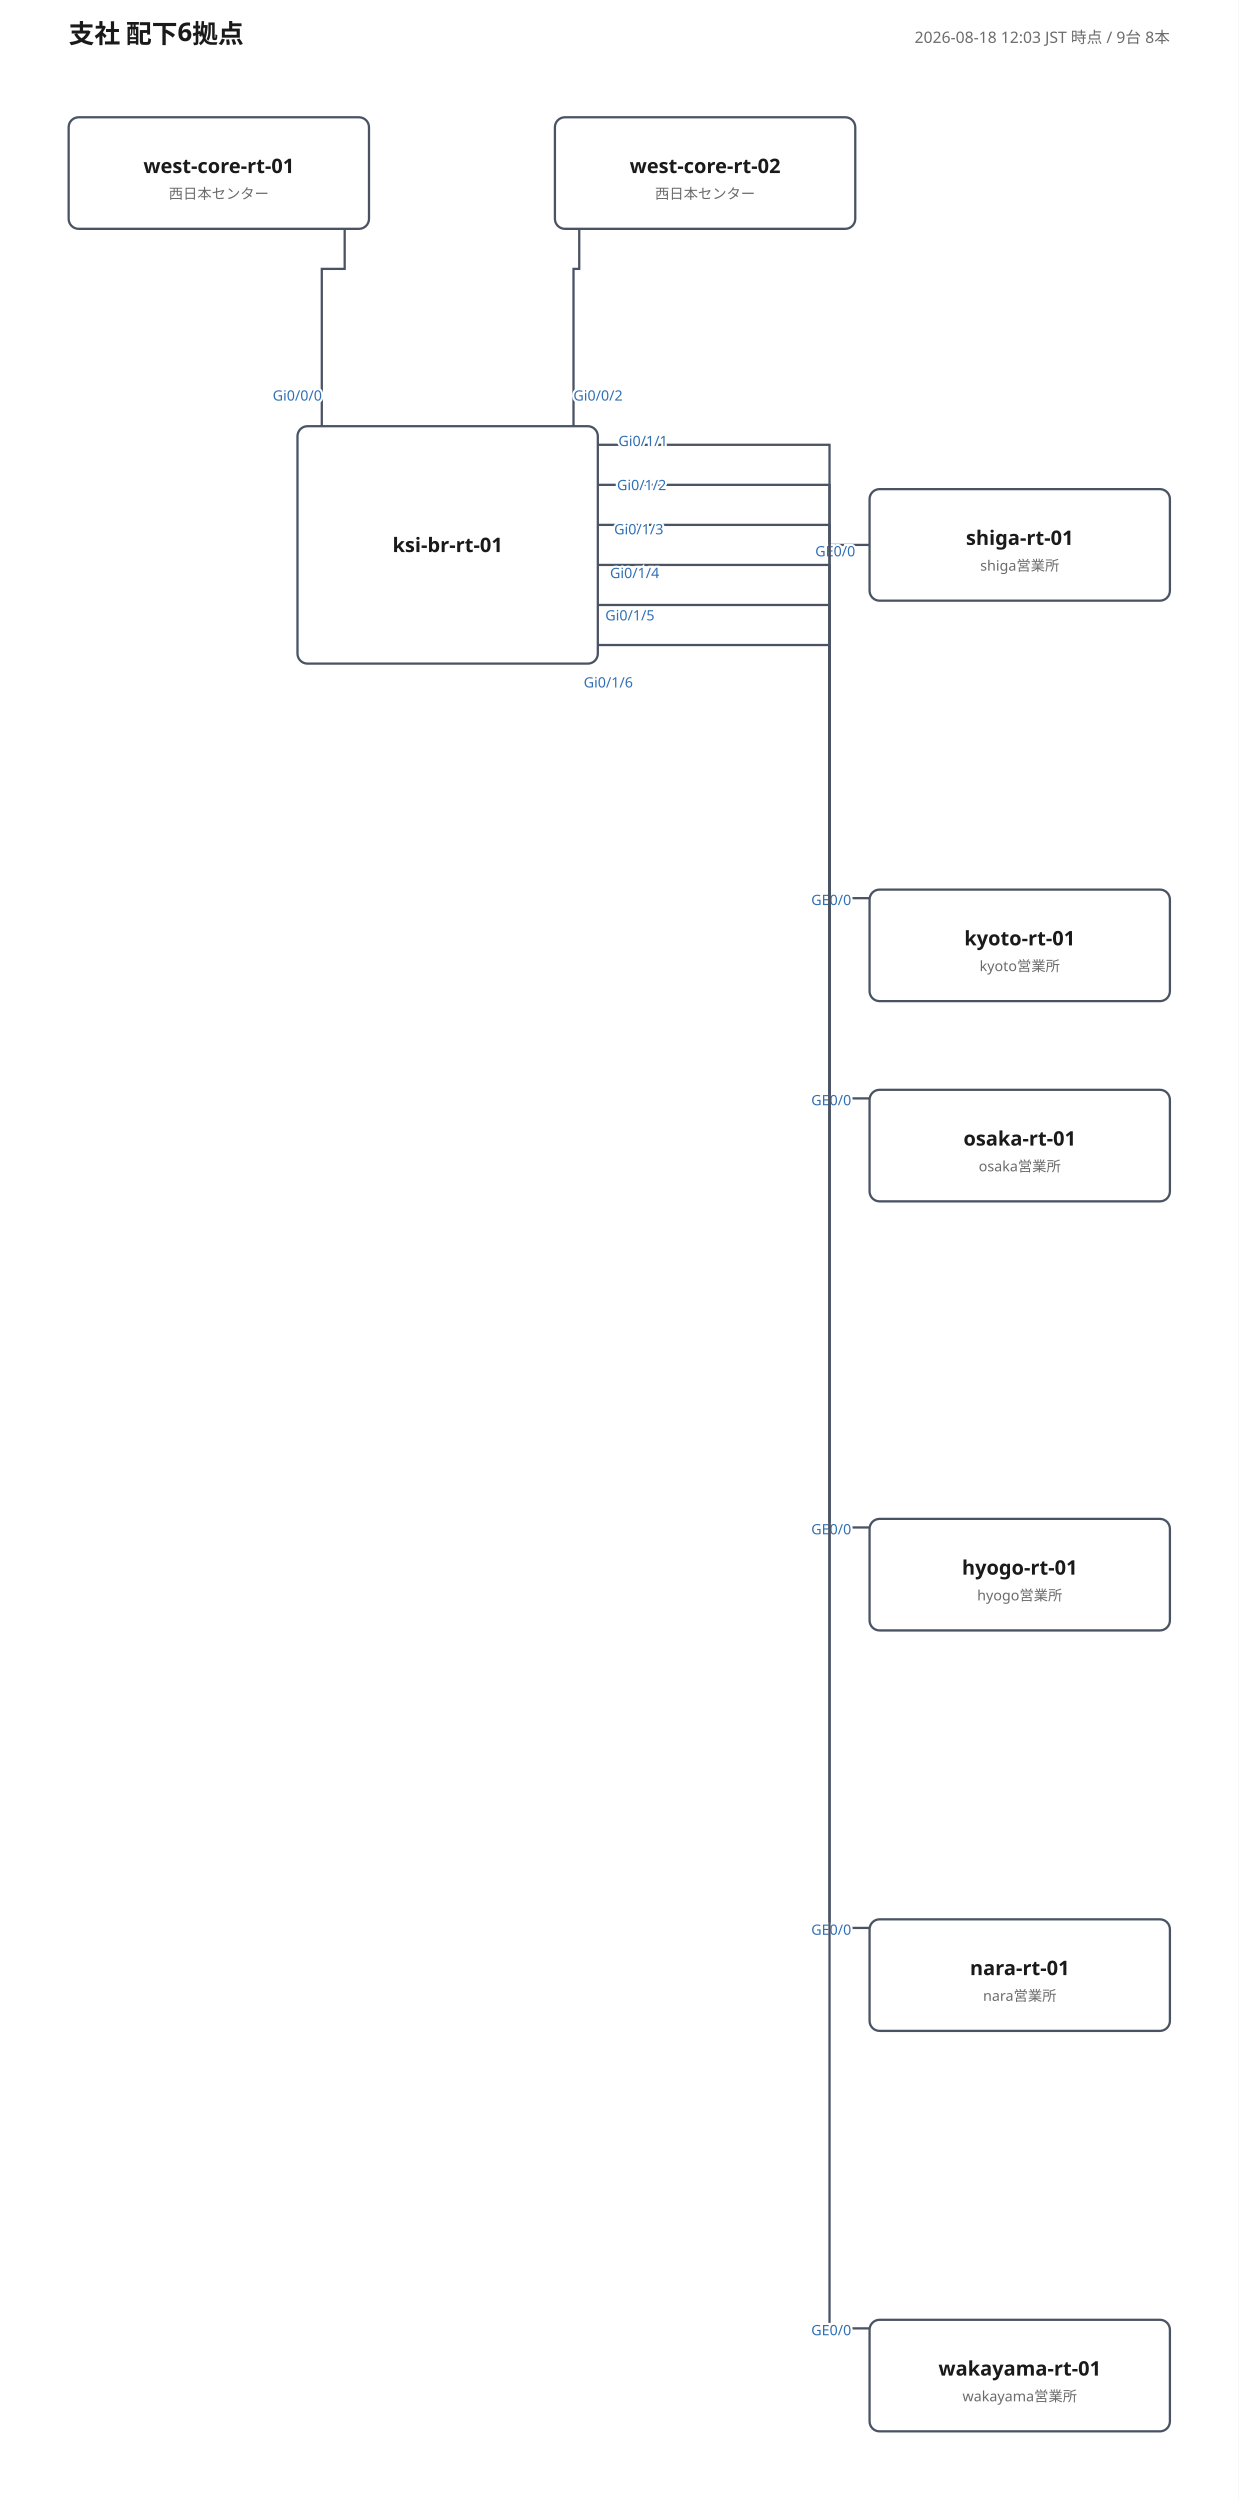
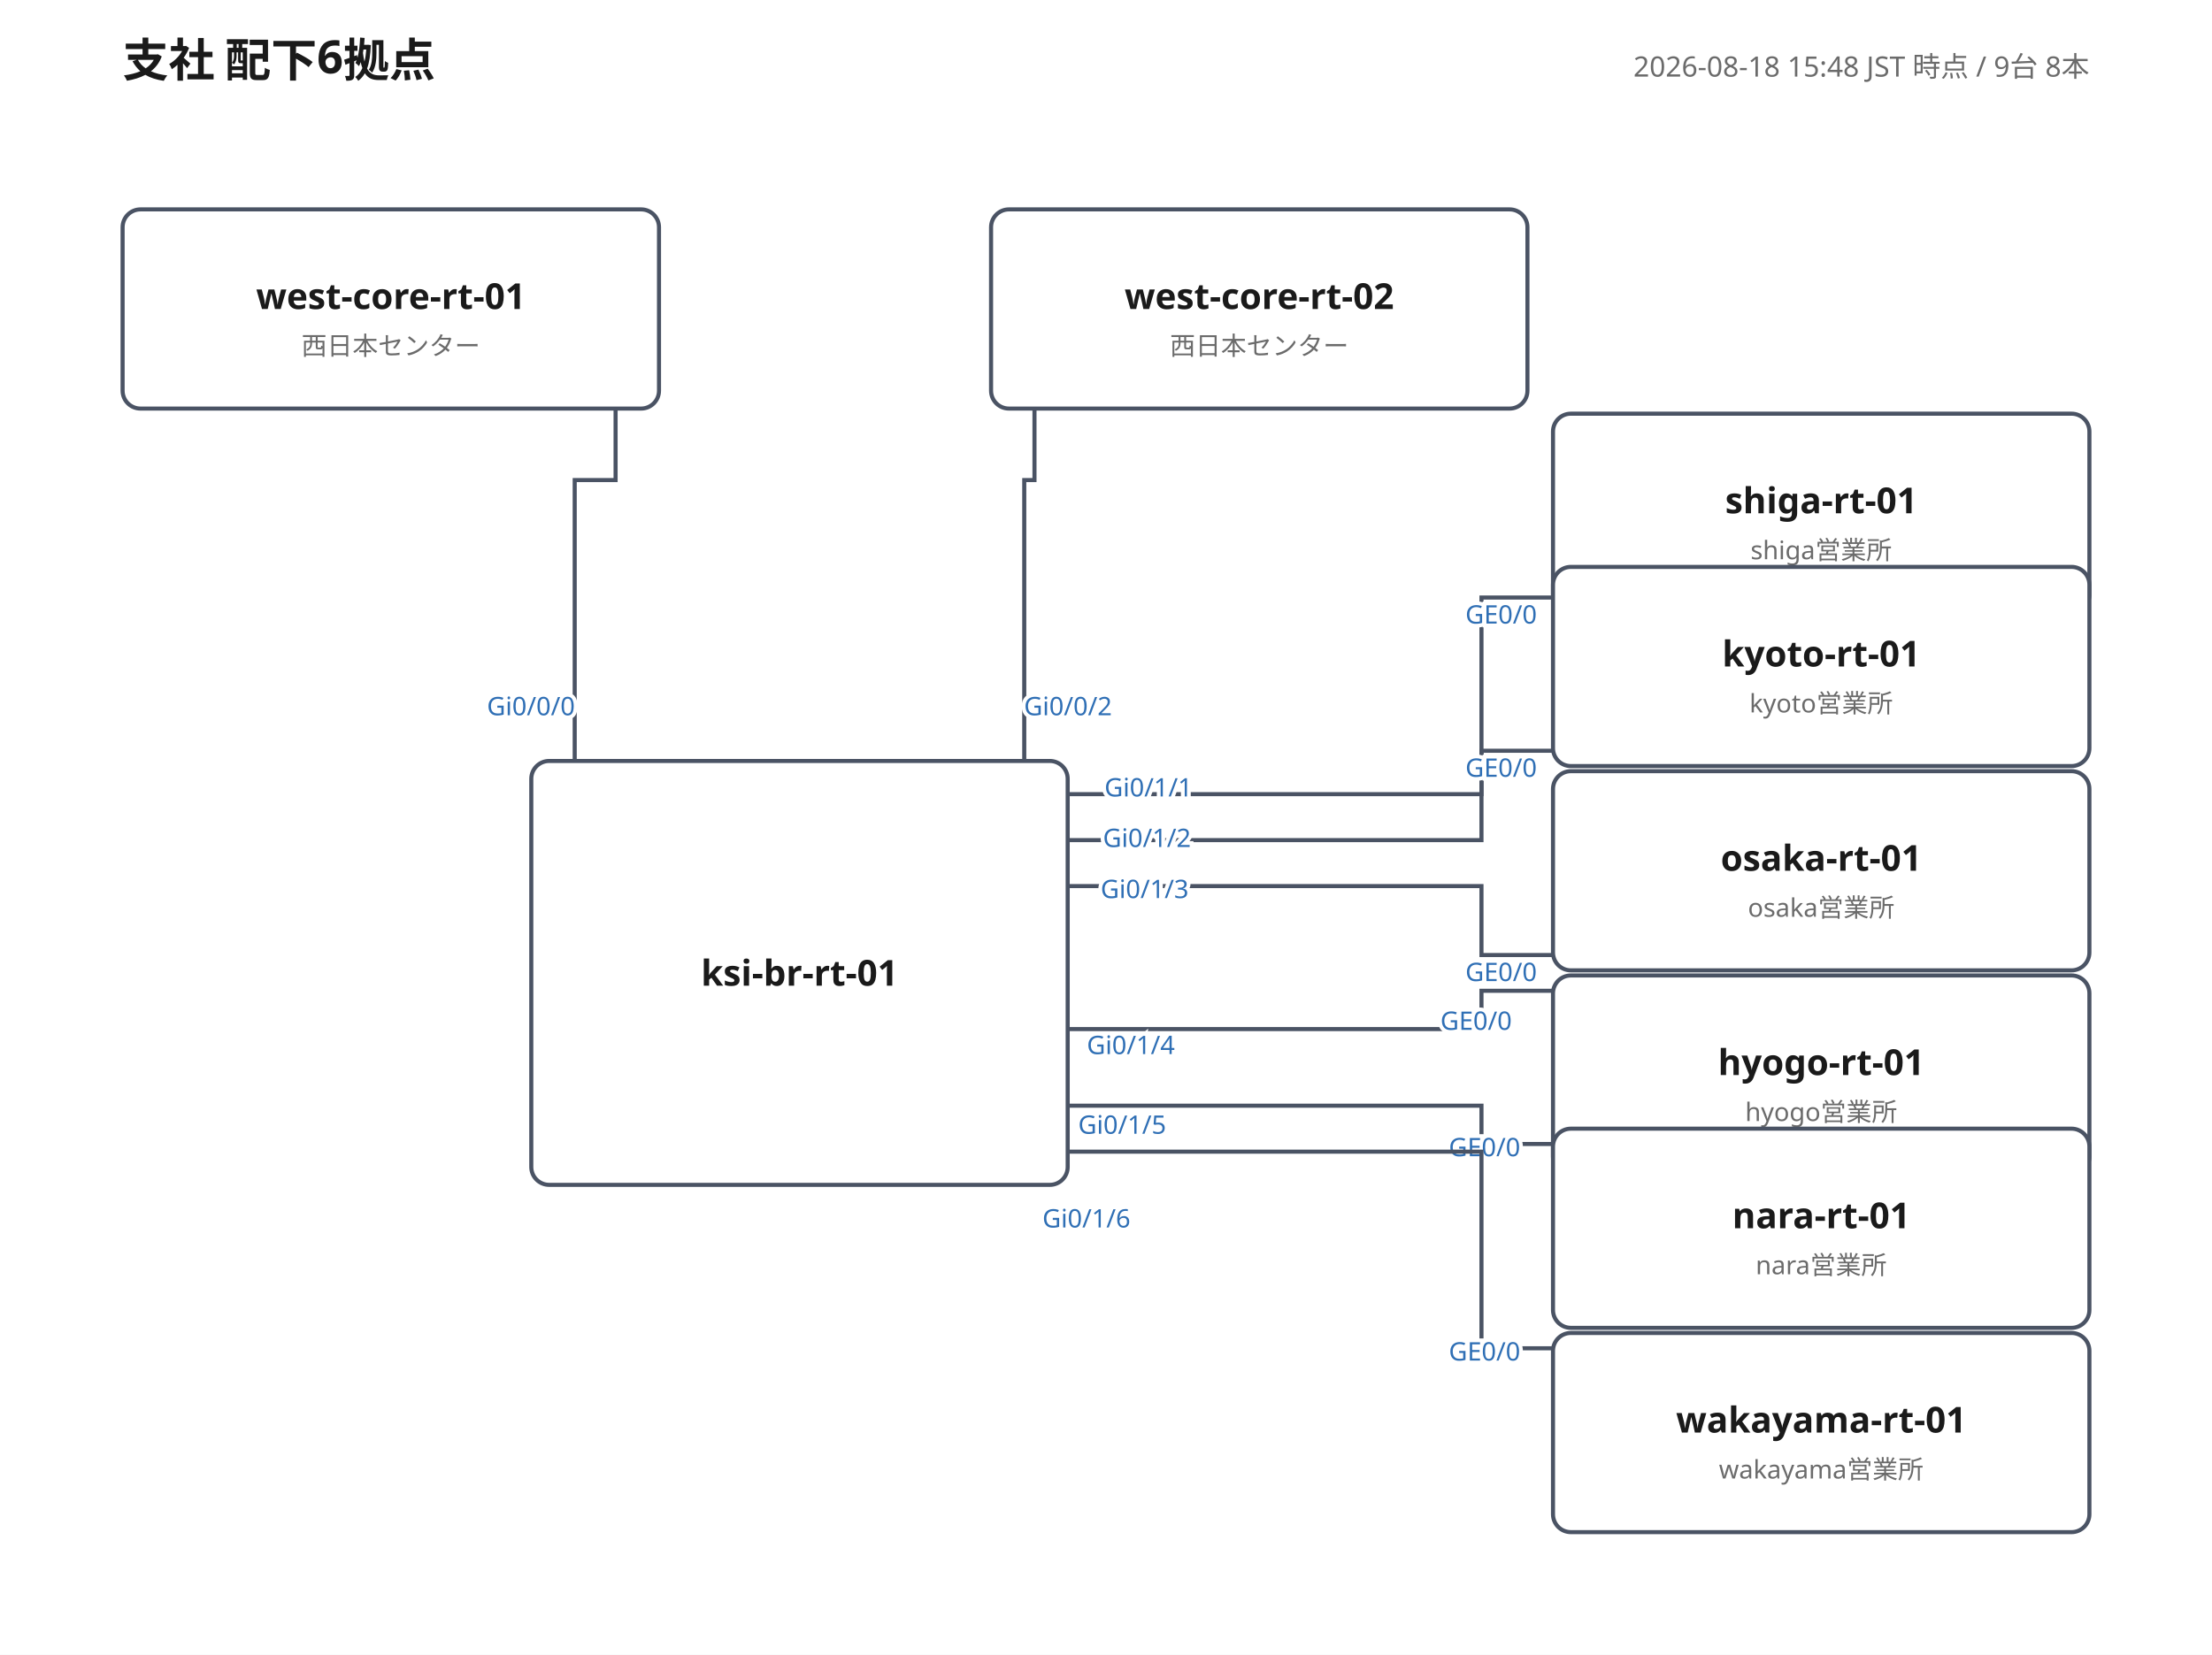
- <svg xmlns="http://www.w3.org/2000/svg" width="866" height="1748" viewBox="0 0 866 1748" font-family="'Yu Gothic', 'Hiragino Kaku Gothic ProN', Meiryo, 'Noto Sans JP', sans-serif">
+ <svg xmlns="http://www.w3.org/2000/svg" width="866" height="648" viewBox="0 0 866 648" font-family="'Yu Gothic', 'Hiragino Kaku Gothic ProN', Meiryo, 'Noto Sans JP', sans-serif">
  <rect width="100%" height="100%" fill="#ffffff" />
  <text x="48" y="30" font-size="18" font-weight="700" fill="#1a1a1a">支社 配下6拠点</text>
-   <text x="818" y="30" font-size="11" fill="#6b6b6b" text-anchor="end">2026-08-18 12:03 JST 時点 / 9台 8本</text>
+   <text x="818" y="30" font-size="11" fill="#6b6b6b" text-anchor="end">2026-08-18 15:48 JST 時点 / 9台 8本</text>
  <polyline points="225,298 225,188 241,188 241,160" fill="none" stroke="#4a5364" stroke-width="1.6" />
  <text class="port-label" x="225.1" y="280.1" font-size="10" fill="#2f6fb5" text-anchor="end" paint-order="stroke" stroke="#ffffff" stroke-width="3">Gi0/0/0</text>
  <text class="port-label" x="245.9" y="171.1" font-size="10" fill="#2f6fb5" text-anchor="start" paint-order="stroke" stroke="#ffffff" stroke-width="3" />
  <polyline points="401,298 401,188 405,188 405,160" fill="none" stroke="#4a5364" stroke-width="1.6" />
  <text class="port-label" x="400.9" y="280.1" font-size="10" fill="#2f6fb5" text-anchor="start" paint-order="stroke" stroke="#ffffff" stroke-width="3">Gi0/0/2</text>
  <text class="port-label" x="400.1" y="171.1" font-size="10" fill="#2f6fb5" text-anchor="end" paint-order="stroke" stroke="#ffffff" stroke-width="3" />
-   <polyline points="418,311 580,311 580,381 608,381" fill="none" stroke="#4a5364" stroke-width="1.6" />
+   <polyline points="418,311 580,311 580,234 608,234" fill="none" stroke="#4a5364" stroke-width="1.6" />
  <text class="port-label" x="432.4" y="311.9" font-size="10" fill="#2f6fb5" text-anchor="start" paint-order="stroke" stroke="#ffffff" stroke-width="3">Gi0/1/1</text>
-   <text class="port-label" x="598.0" y="389.0" font-size="10" fill="#2f6fb5" text-anchor="end" paint-order="stroke" stroke="#ffffff" stroke-width="3">GE0/0</text>
-   <polyline points="418,339 580,339 580,628 608,628" fill="none" stroke="#4a5364" stroke-width="1.6" />
-   <text class="port-label" x="431.4" y="342.7" font-size="10" fill="#2f6fb5" text-anchor="start" paint-order="stroke" stroke="#ffffff" stroke-width="3">Gi0/1/2</text>
-   <text class="port-label" x="595.2" y="632.8" font-size="10" fill="#2f6fb5" text-anchor="end" paint-order="stroke" stroke="#ffffff" stroke-width="3">GE0/0</text>
-   <polyline points="418,367 580,367 580,768 608,768" fill="none" stroke="#4a5364" stroke-width="1.6" />
-   <text class="port-label" x="429.4" y="373.6" font-size="10" fill="#2f6fb5" text-anchor="start" paint-order="stroke" stroke="#ffffff" stroke-width="3">Gi0/1/3</text>
-   <text class="port-label" x="595.2" y="772.8" font-size="10" fill="#2f6fb5" text-anchor="end" paint-order="stroke" stroke="#ffffff" stroke-width="3">GE0/0</text>
-   <polyline points="418,395 580,395 580,1068 608,1068" fill="none" stroke="#4a5364" stroke-width="1.6" />
-   <text class="port-label" x="426.5" y="404.2" font-size="10" fill="#2f6fb5" text-anchor="start" paint-order="stroke" stroke="#ffffff" stroke-width="3">Gi0/1/4</text>
-   <text class="port-label" x="595.2" y="1072.8" font-size="10" fill="#2f6fb5" text-anchor="end" paint-order="stroke" stroke="#ffffff" stroke-width="3">GE0/0</text>
-   <polyline points="418,423 580,423 580,1348 608,1348" fill="none" stroke="#4a5364" stroke-width="1.6" />
-   <text class="port-label" x="423.2" y="433.8" font-size="10" fill="#2f6fb5" text-anchor="start" paint-order="stroke" stroke="#ffffff" stroke-width="3">Gi0/1/5</text>
-   <text class="port-label" x="595.2" y="1352.8" font-size="10" fill="#2f6fb5" text-anchor="end" paint-order="stroke" stroke="#ffffff" stroke-width="3">GE0/0</text>
-   <polyline points="418,451 580,451 580,1628 608,1628" fill="none" stroke="#4a5364" stroke-width="1.6" />
+   <text class="port-label" x="601.7" y="244.2" font-size="10" fill="#2f6fb5" text-anchor="end" paint-order="stroke" stroke="#ffffff" stroke-width="3">GE0/0</text>
+   <polyline points="418,329 580,329 580,294 608,294" fill="none" stroke="#4a5364" stroke-width="1.6" />
+   <text class="port-label" x="431.8" y="331.7" font-size="10" fill="#2f6fb5" text-anchor="start" paint-order="stroke" stroke="#ffffff" stroke-width="3">Gi0/1/2</text>
+   <text class="port-label" x="601.7" y="304.2" font-size="10" fill="#2f6fb5" text-anchor="end" paint-order="stroke" stroke="#ffffff" stroke-width="3">GE0/0</text>
+   <polyline points="418,347 580,347 580,374 608,374" fill="none" stroke="#4a5364" stroke-width="1.6" />
+   <text class="port-label" x="430.9" y="351.7" font-size="10" fill="#2f6fb5" text-anchor="start" paint-order="stroke" stroke="#ffffff" stroke-width="3">Gi0/1/3</text>
+   <text class="port-label" x="601.7" y="384.2" font-size="10" fill="#2f6fb5" text-anchor="end" paint-order="stroke" stroke="#ffffff" stroke-width="3">GE0/0</text>
+   <polyline points="418,403 580,403 580,388 608,388" fill="none" stroke="#4a5364" stroke-width="1.6" />
+   <text class="port-label" x="425.5" y="412.8" font-size="10" fill="#2f6fb5" text-anchor="start" paint-order="stroke" stroke="#ffffff" stroke-width="3">Gi0/1/4</text>
+   <text class="port-label" x="591.9" y="403.3" font-size="10" fill="#2f6fb5" text-anchor="end" paint-order="stroke" stroke="#ffffff" stroke-width="3">GE0/0</text>
+   <polyline points="418,433 580,433 580,448 608,448" fill="none" stroke="#4a5364" stroke-width="1.6" />
+   <text class="port-label" x="422.1" y="444.0" font-size="10" fill="#2f6fb5" text-anchor="start" paint-order="stroke" stroke="#ffffff" stroke-width="3">Gi0/1/5</text>
+   <text class="port-label" x="595.2" y="452.8" font-size="10" fill="#2f6fb5" text-anchor="end" paint-order="stroke" stroke="#ffffff" stroke-width="3">GE0/0</text>
+   <polyline points="418,451 580,451 580,528 608,528" fill="none" stroke="#4a5364" stroke-width="1.6" />
  <text class="port-label" x="408.1" y="480.7" font-size="10" fill="#2f6fb5" text-anchor="start" paint-order="stroke" stroke="#ffffff" stroke-width="3">Gi0/1/6</text>
-   <text class="port-label" x="595.2" y="1632.8" font-size="10" fill="#2f6fb5" text-anchor="end" paint-order="stroke" stroke="#ffffff" stroke-width="3">GE0/0</text>
+   <text class="port-label" x="595.2" y="532.8" font-size="10" fill="#2f6fb5" text-anchor="end" paint-order="stroke" stroke="#ffffff" stroke-width="3">GE0/0</text>
  <g>
    <rect x="208" y="298" width="210" height="166" rx="7" fill="#ffffff" stroke="#4a5364" stroke-width="1.6" />
    <text x="313" y="386" font-size="14" font-weight="700" fill="#1a1a1a" text-anchor="middle">ksi-br-rt-01</text>
  </g>
  <g>
    <rect x="48" y="82" width="210" height="78" rx="7" fill="#ffffff" stroke="#4a5364" stroke-width="1.6" />
    <text x="153" y="121" font-size="14" font-weight="700" fill="#1a1a1a" text-anchor="middle">west-core-rt-01</text>
    <text x="153" y="139" font-size="10" fill="#6b6b6b" text-anchor="middle">西日本センター</text>
  </g>
  <g>
    <rect x="388" y="82" width="210" height="78" rx="7" fill="#ffffff" stroke="#4a5364" stroke-width="1.6" />
    <text x="493" y="121" font-size="14" font-weight="700" fill="#1a1a1a" text-anchor="middle">west-core-rt-02</text>
    <text x="493" y="139" font-size="10" fill="#6b6b6b" text-anchor="middle">西日本センター</text>
  </g>
  <g>
-     <rect x="608" y="342" width="210" height="78" rx="7" fill="#ffffff" stroke="#4a5364" stroke-width="1.6" />
-     <text x="713" y="381" font-size="14" font-weight="700" fill="#1a1a1a" text-anchor="middle">shiga-rt-01</text>
-     <text x="713" y="399" font-size="10" fill="#6b6b6b" text-anchor="middle">shiga営業所</text>
+     <rect x="608" y="162" width="210" height="78" rx="7" fill="#ffffff" stroke="#4a5364" stroke-width="1.6" />
+     <text x="713" y="201" font-size="14" font-weight="700" fill="#1a1a1a" text-anchor="middle">shiga-rt-01</text>
+     <text x="713" y="219" font-size="10" fill="#6b6b6b" text-anchor="middle">shiga営業所</text>
  </g>
  <g>
-     <rect x="608" y="622" width="210" height="78" rx="7" fill="#ffffff" stroke="#4a5364" stroke-width="1.6" />
-     <text x="713" y="661" font-size="14" font-weight="700" fill="#1a1a1a" text-anchor="middle">kyoto-rt-01</text>
-     <text x="713" y="679" font-size="10" fill="#6b6b6b" text-anchor="middle">kyoto営業所</text>
+     <rect x="608" y="222" width="210" height="78" rx="7" fill="#ffffff" stroke="#4a5364" stroke-width="1.6" />
+     <text x="713" y="261" font-size="14" font-weight="700" fill="#1a1a1a" text-anchor="middle">kyoto-rt-01</text>
+     <text x="713" y="279" font-size="10" fill="#6b6b6b" text-anchor="middle">kyoto営業所</text>
  </g>
  <g>
-     <rect x="608" y="762" width="210" height="78" rx="7" fill="#ffffff" stroke="#4a5364" stroke-width="1.6" />
-     <text x="713" y="801" font-size="14" font-weight="700" fill="#1a1a1a" text-anchor="middle">osaka-rt-01</text>
-     <text x="713" y="819" font-size="10" fill="#6b6b6b" text-anchor="middle">osaka営業所</text>
+     <rect x="608" y="302" width="210" height="78" rx="7" fill="#ffffff" stroke="#4a5364" stroke-width="1.6" />
+     <text x="713" y="341" font-size="14" font-weight="700" fill="#1a1a1a" text-anchor="middle">osaka-rt-01</text>
+     <text x="713" y="359" font-size="10" fill="#6b6b6b" text-anchor="middle">osaka営業所</text>
  </g>
  <g>
-     <rect x="608" y="1062" width="210" height="78" rx="7" fill="#ffffff" stroke="#4a5364" stroke-width="1.6" />
-     <text x="713" y="1101" font-size="14" font-weight="700" fill="#1a1a1a" text-anchor="middle">hyogo-rt-01</text>
-     <text x="713" y="1119" font-size="10" fill="#6b6b6b" text-anchor="middle">hyogo営業所</text>
+     <rect x="608" y="382" width="210" height="78" rx="7" fill="#ffffff" stroke="#4a5364" stroke-width="1.6" />
+     <text x="713" y="421" font-size="14" font-weight="700" fill="#1a1a1a" text-anchor="middle">hyogo-rt-01</text>
+     <text x="713" y="439" font-size="10" fill="#6b6b6b" text-anchor="middle">hyogo営業所</text>
  </g>
  <g>
-     <rect x="608" y="1342" width="210" height="78" rx="7" fill="#ffffff" stroke="#4a5364" stroke-width="1.6" />
-     <text x="713" y="1381" font-size="14" font-weight="700" fill="#1a1a1a" text-anchor="middle">nara-rt-01</text>
-     <text x="713" y="1399" font-size="10" fill="#6b6b6b" text-anchor="middle">nara営業所</text>
+     <rect x="608" y="442" width="210" height="78" rx="7" fill="#ffffff" stroke="#4a5364" stroke-width="1.6" />
+     <text x="713" y="481" font-size="14" font-weight="700" fill="#1a1a1a" text-anchor="middle">nara-rt-01</text>
+     <text x="713" y="499" font-size="10" fill="#6b6b6b" text-anchor="middle">nara営業所</text>
  </g>
  <g>
-     <rect x="608" y="1622" width="210" height="78" rx="7" fill="#ffffff" stroke="#4a5364" stroke-width="1.6" />
-     <text x="713" y="1661" font-size="14" font-weight="700" fill="#1a1a1a" text-anchor="middle">wakayama-rt-01</text>
-     <text x="713" y="1679" font-size="10" fill="#6b6b6b" text-anchor="middle">wakayama営業所</text>
+     <rect x="608" y="522" width="210" height="78" rx="7" fill="#ffffff" stroke="#4a5364" stroke-width="1.6" />
+     <text x="713" y="561" font-size="14" font-weight="700" fill="#1a1a1a" text-anchor="middle">wakayama-rt-01</text>
+     <text x="713" y="579" font-size="10" fill="#6b6b6b" text-anchor="middle">wakayama営業所</text>
  </g>
</svg>
